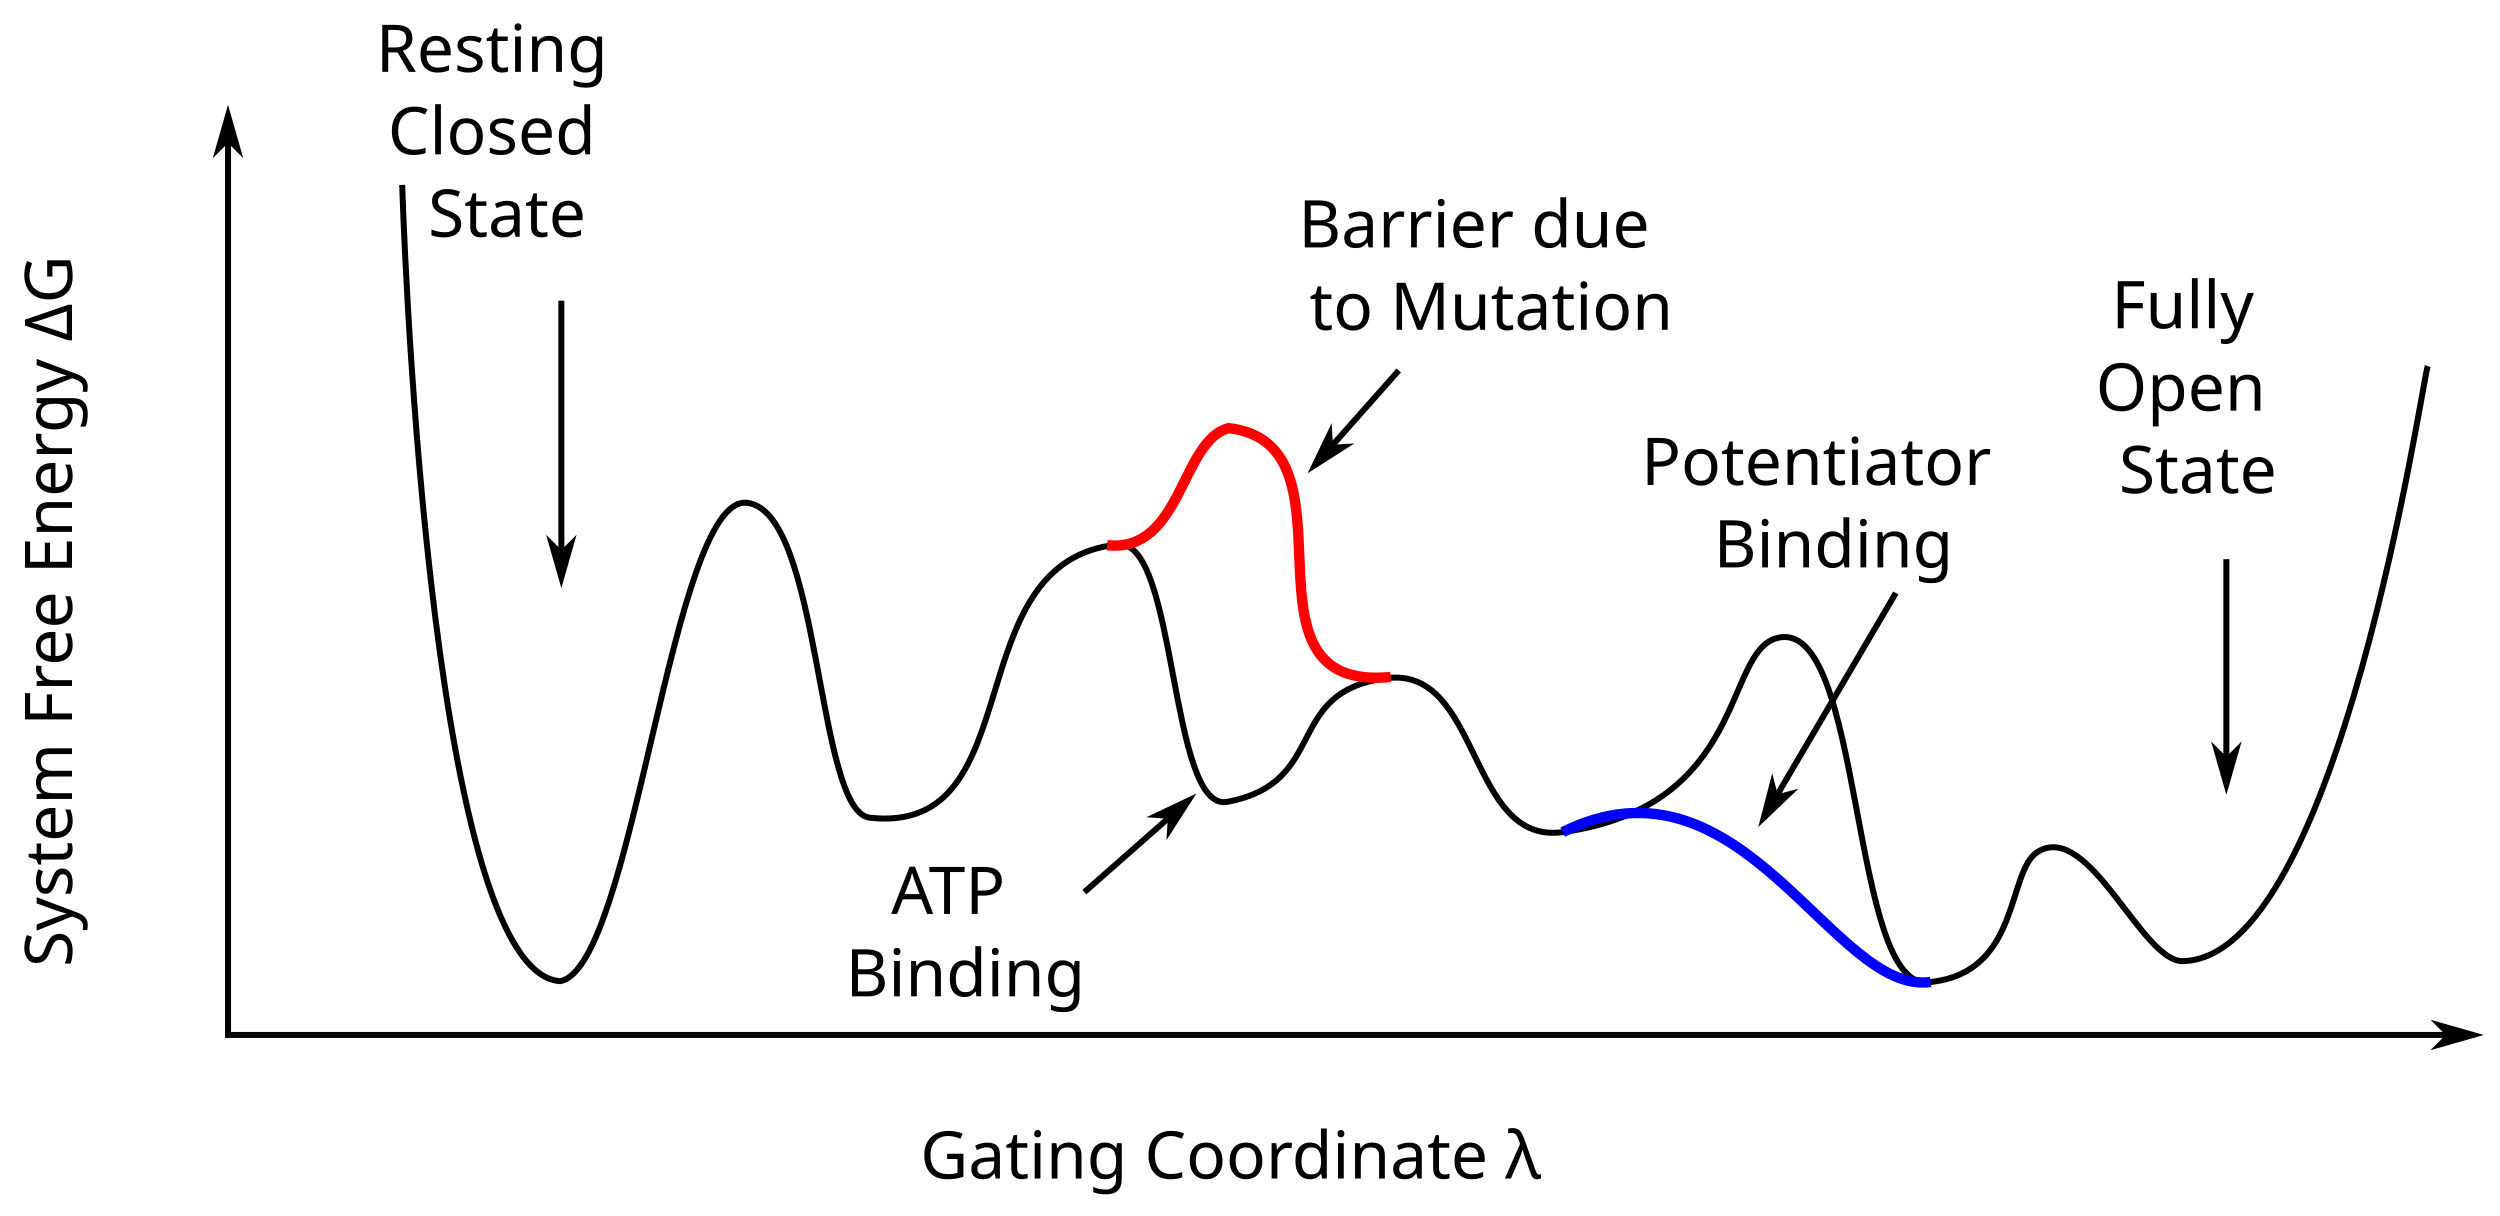
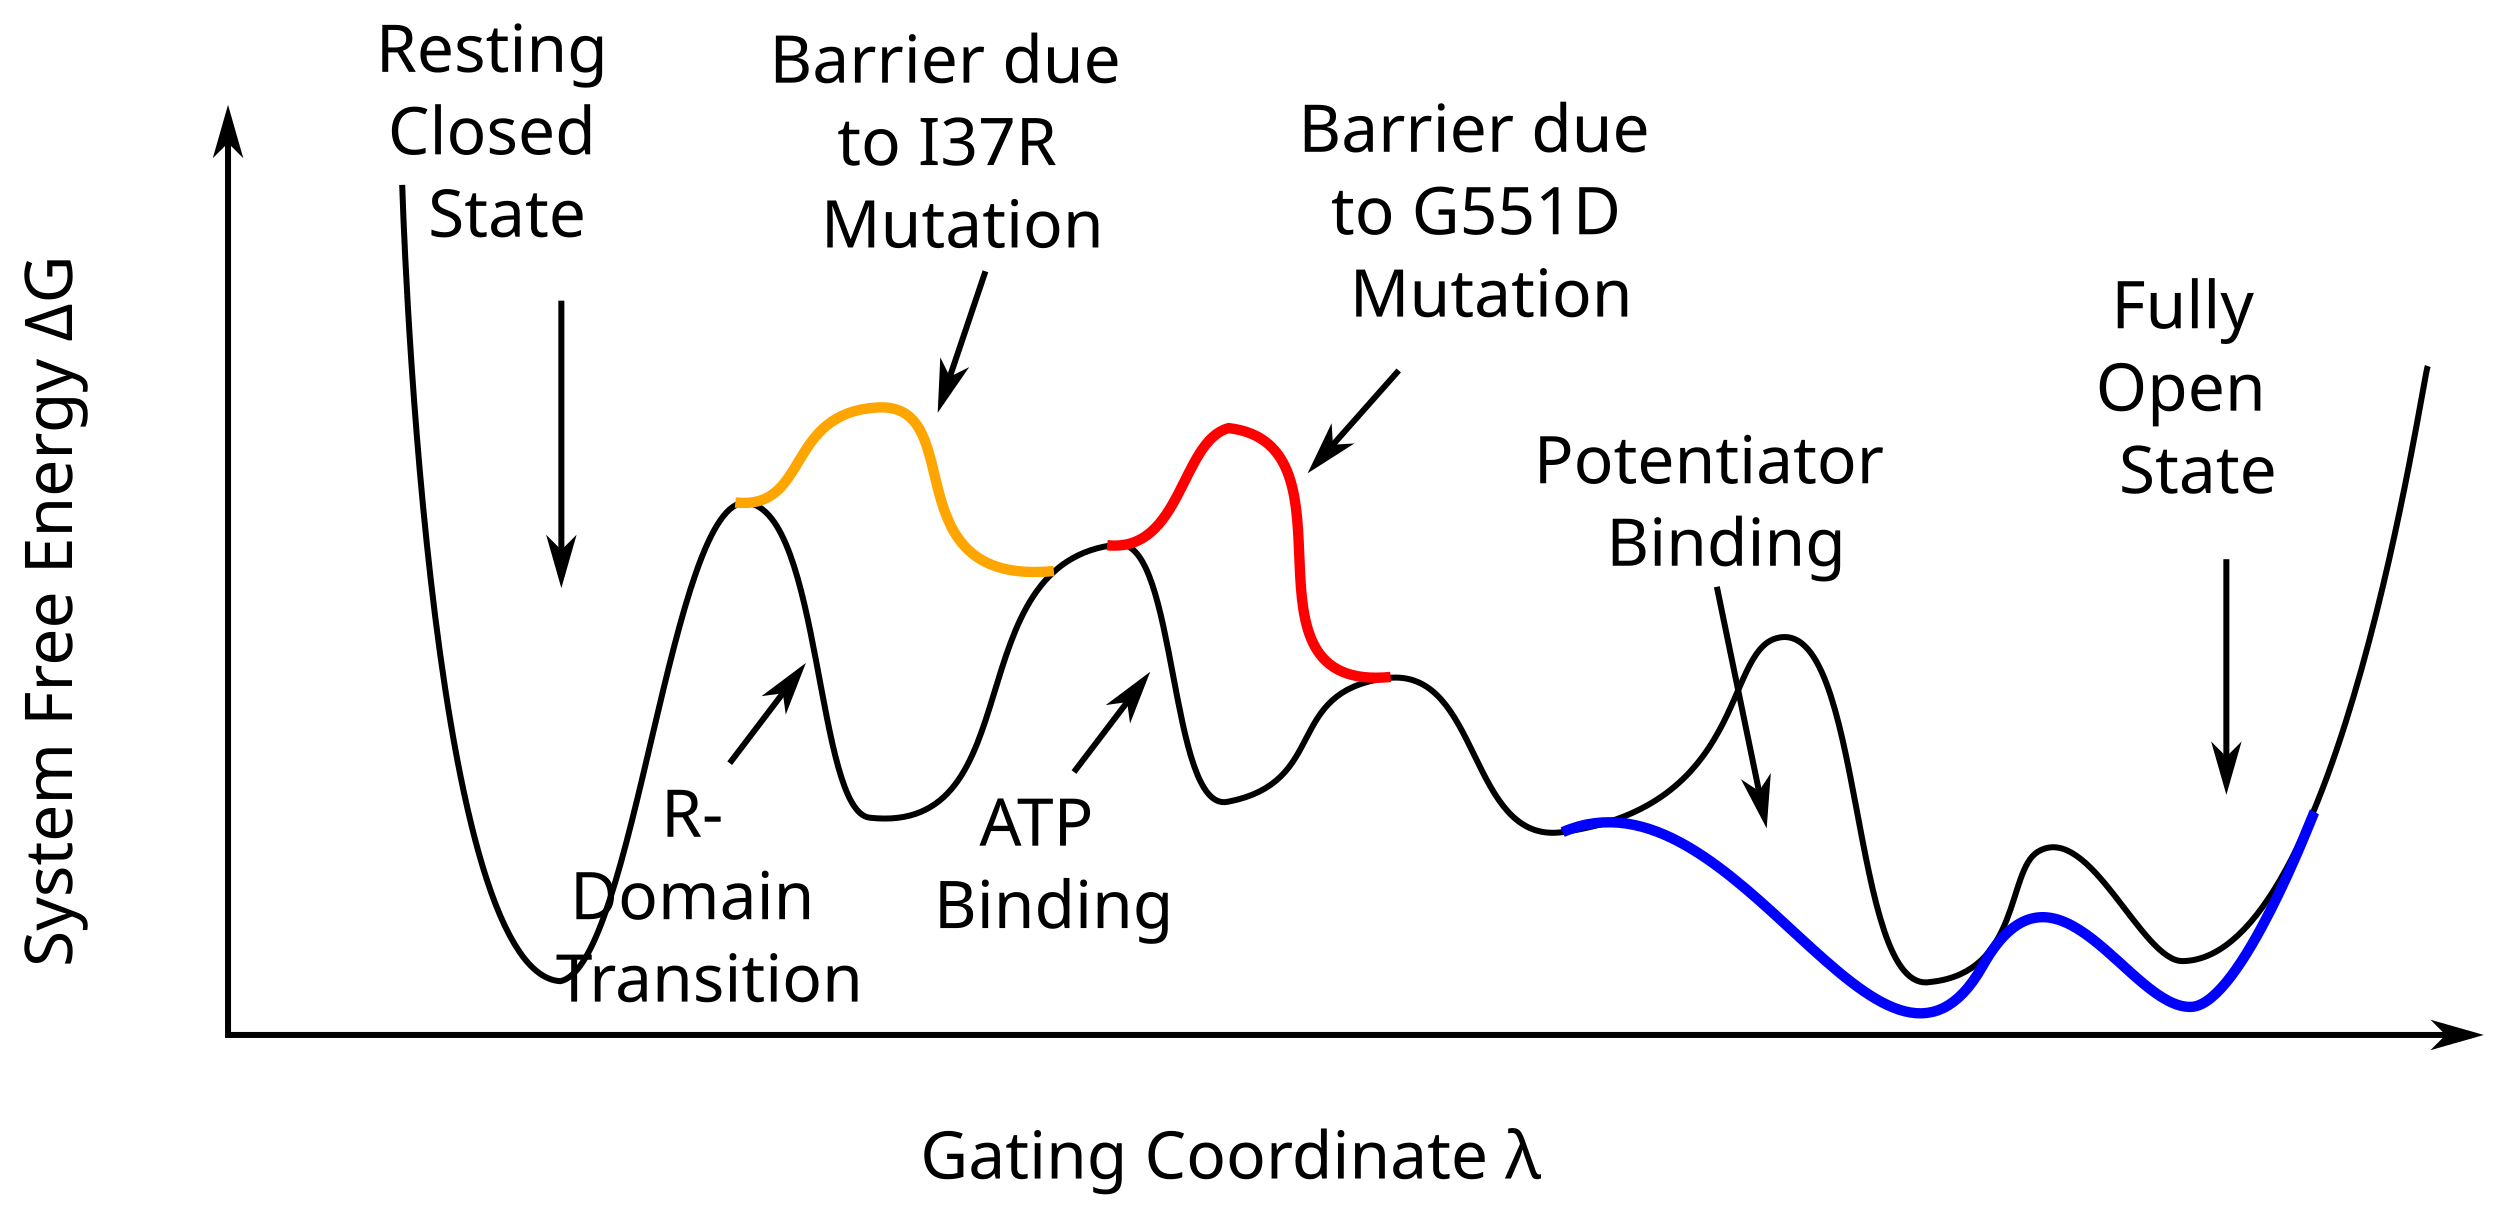
<svg xmlns="http://www.w3.org/2000/svg" width="401.318mm" height="195.096mm" viewBox="0 0 401.318 195.096" version="1.1" id="svg8">
  <defs id="defs2">
    <marker orient="auto" refY="0" refX="0" id="Arrow1Mstart" style="overflow:visible">
      <path id="path904" d="M 0,0 5,-5 -12.5,0 5,5 Z" style="fill:#000000;fill-opacity:1;fill-rule:evenodd;stroke:#000000;stroke-width:1pt;stroke-opacity:1" transform="matrix(0.4,0,0,0.4,4,0)" />
    </marker>
    <marker orient="auto" refY="0" refX="0" id="Arrow1Lstart" style="overflow:visible">
      <path id="path898" d="M 0,0 5,-5 -12.5,0 5,5 Z" style="fill:#000000;fill-opacity:1;fill-rule:evenodd;stroke:#000000;stroke-width:1pt;stroke-opacity:1" transform="matrix(0.8,0,0,0.8,10,0)" />
    </marker>
    <marker orient="auto" refY="0" refX="0" id="Arrow1Mend" style="overflow:visible">
      <path id="path907" d="M 0,0 5,-5 -12.5,0 5,5 Z" style="fill:#000000;fill-opacity:1;fill-rule:evenodd;stroke:#000000;stroke-width:1pt;stroke-opacity:1" transform="matrix(-0.4,0,0,-0.4,-4,0)" />
    </marker>
    <marker orient="auto" refY="0" refX="0" id="Arrow2Lend" style="overflow:visible">
      <path id="path919" style="fill:#000000;fill-opacity:1;fill-rule:evenodd;stroke:#000000;stroke-width:0.625;stroke-linejoin:round;stroke-opacity:1" d="M 8.719,4.034 -2.207,0.016 8.719,-4.002 c -1.745,2.372 -1.735,5.617 -6e-7,8.035 z" transform="matrix(-1.1,0,0,-1.1,-1.1,0)" />
    </marker>
    <marker orient="auto" refY="0" refX="0" id="Arrow2Lstart" style="overflow:visible">
      <path id="path916" style="fill:#000000;fill-opacity:1;fill-rule:evenodd;stroke:#000000;stroke-width:0.625;stroke-linejoin:round;stroke-opacity:1" d="M 8.719,4.034 -2.207,0.016 8.719,-4.002 c -1.745,2.372 -1.735,5.617 -6e-7,8.035 z" transform="matrix(1.1,0,0,1.1,1.1,0)" />
    </marker>
    <marker orient="auto" refY="0" refX="0" id="Arrow1Mstart-3" style="overflow:visible">
      <path id="path904-6" d="M 0,0 5,-5 -12.5,0 5,5 Z" style="fill:#000000;fill-opacity:1;fill-rule:evenodd;stroke:#000000;stroke-width:1pt;stroke-opacity:1" transform="matrix(0.4,0,0,0.4,4,0)" />
    </marker>
    <marker orient="auto" refY="0" refX="0" id="Arrow1Mend-7" style="overflow:visible">
      <path id="path907-5" d="M 0,0 5,-5 -12.5,0 5,5 Z" style="fill:#000000;fill-opacity:1;fill-rule:evenodd;stroke:#000000;stroke-width:1pt;stroke-opacity:1" transform="matrix(-0.4,0,0,-0.4,-4,0)" />
    </marker>
    <marker orient="auto" refY="0" refX="0" id="Arrow1Mend-7-5" style="overflow:visible">
      <path id="path907-5-6" d="M 0,0 5,-5 -12.5,0 5,5 Z" style="fill:#000000;fill-opacity:1;fill-rule:evenodd;stroke:#000000;stroke-width:1pt;stroke-opacity:1" transform="matrix(-0.4,0,0,-0.4,-4,0)" />
    </marker>
    <marker orient="auto" refY="0" refX="0" id="Arrow1Mend-7-5-9" style="overflow:visible">
      <path id="path907-5-6-2" d="M 0,0 5,-5 -12.5,0 5,5 Z" style="fill:#000000;fill-opacity:1;fill-rule:evenodd;stroke:#000000;stroke-width:1pt;stroke-opacity:1" transform="matrix(-0.4,0,0,-0.4,-4,0)" />
    </marker>
    <marker orient="auto" refY="0" refX="0" id="Arrow1Mend-7-5-9-2" style="overflow:visible">
      <path id="path907-5-6-2-3" d="M 0,0 5,-5 -12.5,0 5,5 Z" style="fill:#000000;fill-opacity:1;fill-rule:evenodd;stroke:#000000;stroke-width:1pt;stroke-opacity:1" transform="matrix(-0.4,0,0,-0.4,-4,0)" />
    </marker>
    <marker orient="auto" refY="0" refX="0" id="Arrow1Mend-7-5-5" style="overflow:visible">
      <path id="path907-5-6-9" d="M 0,0 5,-5 -12.5,0 5,5 Z" style="fill:#000000;fill-opacity:1;fill-rule:evenodd;stroke:#000000;stroke-width:1pt;stroke-opacity:1" transform="matrix(-0.4,0,0,-0.4,-4,0)" />
    </marker>
    <marker orient="auto" refY="0" refX="0" id="Arrow1Mend-7-5-5-2" style="overflow:visible">
      <path id="path907-5-6-9-8" d="M 0,0 5,-5 -12.5,0 5,5 Z" style="fill:#000000;fill-opacity:1;fill-rule:evenodd;stroke:#000000;stroke-width:1pt;stroke-opacity:1" transform="matrix(-0.4,0,0,-0.4,-4,0)" />
    </marker>
    <marker orient="auto" refY="0" refX="0" id="Arrow1Mend-7-5-5-29" style="overflow:visible">
      <path id="path907-5-6-9-3" d="M 0,0 5,-5 -12.5,0 5,5 Z" style="fill:#000000;fill-opacity:1;fill-rule:evenodd;stroke:#000000;stroke-width:1pt;stroke-opacity:1" transform="matrix(-0.4,0,0,-0.4,-4,0)" />
    </marker>
    <marker orient="auto" refY="0" refX="0" id="Arrow1Mend-7-5-5-8" style="overflow:visible">
      <path id="path907-5-6-9-4" d="M 0,0 5,-5 -12.5,0 5,5 Z" style="fill:#000000;fill-opacity:1;fill-rule:evenodd;stroke:#000000;stroke-width:1pt;stroke-opacity:1" transform="matrix(-0.4,0,0,-0.4,-4,0)" />
    </marker>
+     <marker orient="auto" refY="0" refX="0" id="Arrow1Mend-7-5-5-6" style="overflow:visible">
+       <path id="path907-5-6-9-2" d="M 0,0 5,-5 -12.5,0 5,5 Z" style="fill:#000000;fill-opacity:1;fill-rule:evenodd;stroke:#000000;stroke-width:1pt;stroke-opacity:1" transform="matrix(-0.4,0,0,-0.4,-4,0)" />
+     </marker>
+     <marker orient="auto" refY="0" refX="0" id="Arrow1Mend-7-5-5-27" style="overflow:visible">
+       <path id="path907-5-6-9-0" d="M 0,0 5,-5 -12.5,0 5,5 Z" style="fill:#000000;fill-opacity:1;fill-rule:evenodd;stroke:#000000;stroke-width:1pt;stroke-opacity:1" transform="matrix(-0.4,0,0,-0.4,-4,0)" />
+     </marker>
+     <marker orient="auto" refY="0" refX="0" id="Arrow1Mend-7-5-5-8-6" style="overflow:visible">
+       <path id="path907-5-6-9-4-1" d="M 0,0 5,-5 -12.5,0 5,5 Z" style="fill:#000000;fill-opacity:1;fill-rule:evenodd;stroke:#000000;stroke-width:1pt;stroke-opacity:1" transform="matrix(-0.4,0,0,-0.4,-4,0)" />
+     </marker>
+     <marker orient="auto" refY="0" refX="0" id="Arrow1Mend-7-5-5-8-3" style="overflow:visible">
+       <path id="path907-5-6-9-4-7" d="M 0,0 5,-5 -12.5,0 5,5 Z" style="fill:#000000;fill-opacity:1;fill-rule:evenodd;stroke:#000000;stroke-width:1pt;stroke-opacity:1" transform="matrix(-0.4,0,0,-0.4,-4,0)" />
+     </marker>
  </defs>
  <g id="layer1" transform="translate(49.32827,1.820447)">
    <path style="fill:none;stroke:#000000;stroke-width:0.965;stroke-linecap:butt;stroke-linejoin:miter;stroke-miterlimit:4;stroke-dasharray:none;stroke-opacity:1" d="m 15.234,27.86 c 0,0 3.782,126.412 25.353,127.826 11.834,-2.135 17.836,-78.107 29.981,-76.793 12.007,1.299 11.055,49.581 19.723,50.55 26.362,2.929 13.473,-41.244 39.869,-43.853 9.542,-0.943 8.125,43.091 17.546,41.308 16.454,-3.114 8.869,-17.654 25.471,-19.848 15.319,-2.025 13.04,26.841 28.344,24.707 29.529,-4.118 25.877,-28.664 34.275,-31.117 14.307,-4.179 11.605,57.708 24.791,55.171 14.544,-1.523 12.192,-17.848 17.209,-20.898 8.27,-5.028 16.637,17.66 23.262,17.551 25.05,-0.414 38.382,-92.783 39.33,-95.524" id="path815-6" />
    <path style="fill:none;stroke:#000000;stroke-width:0.965;stroke-linecap:butt;stroke-linejoin:miter;stroke-miterlimit:4;stroke-dasharray:none;stroke-opacity:1;marker-start:url(#Arrow1Mstart);marker-end:url(#Arrow1Mend)" d="M -12.723,16.907 V 164.318 H 347.488" id="path896" />
    <text xml:space="preserve" style="font-style:normal;font-weight:normal;font-size:10.583px;line-height:1.25;font-family:sans-serif;letter-spacing:0px;word-spacing:0px;fill:#000000;fill-opacity:1;stroke:none;stroke-width:0.265" x="98.402" y="187.374" id="text1484">
      <tspan id="tspan1482" x="98.402" y="187.374" style="stroke-width:0.265">Gating Coordinate λ</tspan>
    </text>
    <text xml:space="preserve" style="font-style:normal;font-weight:normal;font-size:10.583px;line-height:1.25;font-family:sans-serif;letter-spacing:0px;word-spacing:0px;fill:#000000;fill-opacity:1;stroke:none;stroke-width:0.265" x="-153.406" y="-37.773" id="text1484-6" transform="rotate(-90)">
      <tspan id="tspan1482-2" x="-153.406" y="-37.773" style="stroke-width:0.265">System Free Energy ΔG </tspan>
    </text>
    <path style="fill:none;stroke:#000000;stroke-width:0.965;stroke-linecap:butt;stroke-linejoin:miter;stroke-miterlimit:4;stroke-dasharray:none;stroke-opacity:1;marker-end:url(#Arrow1Mend-7)" d="m 40.784,46.445 v 44.245" id="path896-3" />
    <text xml:space="preserve" style="font-style:normal;font-weight:normal;font-size:10.583px;line-height:1.25;font-family:sans-serif;text-align:center;letter-spacing:0px;word-spacing:0px;text-anchor:middle;fill:#000000;fill-opacity:1;stroke:none;stroke-width:0.265" x="38.944" y="9.72" id="text2646">
      <tspan id="tspan2644" x="40.626" y="9.72" style="text-align:center;text-anchor:middle;stroke-width:0.265">Resting </tspan>
      <tspan x="40.626" y="22.95" style="text-align:center;text-anchor:middle;stroke-width:0.265" id="tspan2648">Closed </tspan>
      <tspan x="38.944" y="36.179" style="text-align:center;text-anchor:middle;stroke-width:0.265" id="tspan2650">State</tspan>
    </text>
-     <text xml:space="preserve" style="font-style:normal;font-weight:normal;font-size:10.583px;line-height:1.25;font-family:sans-serif;text-align:center;letter-spacing:0px;word-spacing:0px;text-anchor:middle;fill:#000000;fill-opacity:1;stroke:none;stroke-width:0.265" x="112.512" y="144.892" id="text2646-1-9">
-       <tspan x="112.512" y="144.892" style="text-align:center;text-anchor:middle;stroke-width:0.265" id="tspan3269-6">ATP</tspan>
-       <tspan x="112.512" y="158.121" style="text-align:center;text-anchor:middle;stroke-width:0.265" id="tspan3294">Binding</tspan>
+     <text xml:space="preserve" style="font-style:normal;font-weight:normal;font-size:10.583px;line-height:1.25;font-family:sans-serif;text-align:center;letter-spacing:0px;word-spacing:0px;text-anchor:middle;fill:#000000;fill-opacity:1;stroke:none;stroke-width:0.265" x="126.686" y="133.93" id="text2646-1-9">
+       <tspan x="126.686" y="133.93" style="text-align:center;text-anchor:middle;stroke-width:0.265" id="tspan3269-6">ATP</tspan>
+       <tspan x="126.686" y="147.16" style="text-align:center;text-anchor:middle;stroke-width:0.265" id="tspan1858">Binding</tspan>
    </text>
    <text xml:space="preserve" style="font-style:normal;font-weight:normal;font-size:10.583px;line-height:1.25;font-family:sans-serif;text-align:center;letter-spacing:0px;word-spacing:0px;text-anchor:middle;fill:#000000;fill-opacity:1;stroke:none;stroke-width:0.265" x="310.368" y="50.874" id="text2646-6">
      <tspan x="312.051" y="50.874" style="text-align:center;text-anchor:middle;stroke-width:0.265" id="tspan2650-7">Fully </tspan>
      <tspan x="310.368" y="64.104" style="text-align:center;text-anchor:middle;stroke-width:0.265" id="tspan3352">Open</tspan>
      <tspan x="310.368" y="77.333" style="text-align:center;text-anchor:middle;stroke-width:0.265" id="tspan3350">State</tspan>
    </text>
-     <path style="fill:none;stroke:#000000;stroke-width:0.965;stroke-linecap:butt;stroke-linejoin:miter;stroke-miterlimit:4;stroke-dasharray:none;stroke-opacity:1;marker-end:url(#Arrow1Mend-7-5-5)" d="m 124.738,141.39 16.571,-14.585" id="path896-3-2-2" />
+     <path style="fill:none;stroke:#000000;stroke-width:0.965;stroke-linecap:butt;stroke-linejoin:miter;stroke-miterlimit:4;stroke-dasharray:none;stroke-opacity:1;marker-end:url(#Arrow1Mend-7-5-5)" d="m 123.074,122.113 11.09,-14.585" id="path896-3-2-2" />
    <path style="fill:none;stroke:#000000;stroke-width:0.965;stroke-linecap:butt;stroke-linejoin:miter;stroke-miterlimit:4;stroke-dasharray:none;stroke-opacity:1;marker-end:url(#Arrow1Mend-7-5-5-2)" d="M 308.063,87.945 V 123.874" id="path896-3-2-2-9" />
    <path style="fill:none;stroke:#ff0000;stroke-width:1.665;stroke-linecap:butt;stroke-linejoin:miter;stroke-miterlimit:4;stroke-dasharray:none;stroke-opacity:1" d="m 128.398,85.696 c 12.007,1.299 11.789,-16.743 19.512,-18.798 22.11,2.646 -0.395,42.561 26,39.952" id="path815-6-5" />
-     <text xml:space="preserve" style="font-style:normal;font-weight:normal;font-size:10.583px;line-height:1.25;font-family:sans-serif;text-align:center;letter-spacing:0px;word-spacing:0px;text-anchor:middle;fill:#000000;fill-opacity:1;stroke:none;stroke-width:0.265" x="196.923" y="37.897" id="text2646-1-9-1">
-       <tspan x="196.923" y="37.897" style="text-align:center;text-anchor:middle;stroke-width:0.265" id="tspan3294-4">Barrier due</tspan>
-       <tspan x="196.923" y="51.127" style="text-align:center;text-anchor:middle;stroke-width:0.265" id="tspan8646">to Mutation</tspan>
+     <text xml:space="preserve" style="font-style:normal;font-weight:normal;font-size:10.583px;line-height:1.25;font-family:sans-serif;text-align:center;letter-spacing:0px;word-spacing:0px;text-anchor:middle;fill:#000000;fill-opacity:1;stroke:none;stroke-width:0.265" x="196.923" y="22.552" id="text2646-1-9-1">
+       <tspan x="196.923" y="22.552" style="text-align:center;text-anchor:middle;stroke-width:0.265" id="tspan3294-4">Barrier due</tspan>
+       <tspan x="198.605" y="35.781" style="text-align:center;text-anchor:middle;stroke-width:0.265" id="tspan8646">to G551D </tspan>
+       <tspan x="196.923" y="49.01" style="text-align:center;text-anchor:middle;stroke-width:0.265" id="tspan1071">Mutation</tspan>
    </text>
    <path style="fill:none;stroke:#000000;stroke-width:0.965;stroke-linecap:butt;stroke-linejoin:miter;stroke-miterlimit:4;stroke-dasharray:none;stroke-opacity:1;marker-end:url(#Arrow1Mend-7-5-5-29)" d="M 175.206,57.648 161.843,72.73" id="path896-3-2-2-7" />
-     <path style="fill:none;stroke:#0000ff;stroke-width:1.665;stroke-linecap:butt;stroke-linejoin:miter;stroke-miterlimit:4;stroke-dasharray:none;stroke-opacity:1" d="m 201.521,131.756 c 28.874,-14.339 43.368,26.304 59.067,24.054" id="path815-6-3" />
-     <text xml:space="preserve" style="font-style:normal;font-weight:normal;font-size:10.583px;line-height:1.25;font-family:sans-serif;text-align:center;letter-spacing:0px;word-spacing:0px;text-anchor:middle;fill:#000000;fill-opacity:1;stroke:none;stroke-width:0.265" x="251.864" y="76.03" id="text2646-1-9-5">
-       <tspan x="251.864" y="76.03" style="text-align:center;text-anchor:middle;stroke-width:0.265" id="tspan3294-3">Potentiator</tspan>
-       <tspan x="251.864" y="89.259" style="text-align:center;text-anchor:middle;stroke-width:0.265" id="tspan11109">Binding</tspan>
+     <path style="fill:none;stroke:#0000ff;stroke-width:1.665;stroke-linecap:butt;stroke-linejoin:miter;stroke-miterlimit:4;stroke-dasharray:none;stroke-opacity:1" d="m 201.521,131.756 c 27.839,-12.091 51.298,50.141 67.432,21.454 11.802,-20.986 23.578,7.082 33.517,6.601 7.938,-0.384 19.453,-30.815 19.728,-31.309" id="path815-6-3" />
+     <text xml:space="preserve" style="font-style:normal;font-weight:normal;font-size:10.583px;line-height:1.25;font-family:sans-serif;text-align:center;letter-spacing:0px;word-spacing:0px;text-anchor:middle;fill:#000000;fill-opacity:1;stroke:none;stroke-width:0.265" x="234.625" y="75.762" id="text2646-1-9-5">
+       <tspan x="234.625" y="75.762" style="text-align:center;text-anchor:middle;stroke-width:0.265" id="tspan3294-3">Potentiator</tspan>
+       <tspan x="234.625" y="88.992" style="text-align:center;text-anchor:middle;stroke-width:0.265" id="tspan11109">Binding</tspan>
    </text>
-     <path style="fill:none;stroke:#000000;stroke-width:0.965;stroke-linecap:butt;stroke-linejoin:miter;stroke-miterlimit:4;stroke-dasharray:none;stroke-opacity:1;marker-end:url(#Arrow1Mend-7-5-5-8)" d="M 255.003,93.375 233.888,129.304" id="path896-3-2-2-6" />
+     <path style="fill:none;stroke:#000000;stroke-width:0.965;stroke-linecap:butt;stroke-linejoin:miter;stroke-miterlimit:4;stroke-dasharray:none;stroke-opacity:1;marker-end:url(#Arrow1Mend-7-5-5-8)" d="m 226.271,92.373 7.617,36.931" id="path896-3-2-2-6" />
+     <path style="fill:none;stroke:#ffa500;stroke-width:1.665;stroke-linecap:butt;stroke-linejoin:miter;stroke-miterlimit:4;stroke-dasharray:none;stroke-opacity:1" d="m 68.715,78.841 c 12.007,1.299 7.855,-14.443 22.853,-15.256 14.998,-0.813 1.876,28.863 28.272,26.255" id="path815-6-5-6" />
+     <text xml:space="preserve" style="font-style:normal;font-weight:normal;font-size:10.583px;line-height:1.25;font-family:sans-serif;text-align:center;letter-spacing:0px;word-spacing:0px;text-anchor:middle;fill:#000000;fill-opacity:1;stroke:none;stroke-width:0.265" x="112.019" y="11.446" id="text2646-1-9-1-7">
+       <tspan x="112.019" y="11.446" style="text-align:center;text-anchor:middle;stroke-width:0.265" id="tspan3294-4-5">Barrier due</tspan>
+       <tspan x="113.701" y="24.675" style="text-align:center;text-anchor:middle;stroke-width:0.265" id="tspan8646-3">to I37R </tspan>
+       <tspan x="112.019" y="37.904" style="text-align:center;text-anchor:middle;stroke-width:0.265" id="tspan1071-5">Mutation</tspan>
+     </text>
+     <path style="fill:none;stroke:#000000;stroke-width:0.965;stroke-linecap:butt;stroke-linejoin:miter;stroke-miterlimit:4;stroke-dasharray:none;stroke-opacity:1;marker-end:url(#Arrow1Mend-7-5-5-6)" d="M 108.861,41.735 101.802,62.651" id="path896-3-2-2-91" />
+     <text xml:space="preserve" style="font-style:normal;font-weight:normal;font-size:10.583px;line-height:1.25;font-family:sans-serif;text-align:center;letter-spacing:0px;word-spacing:0px;text-anchor:middle;fill:#000000;fill-opacity:1;stroke:none;stroke-width:0.265" x="71.417" y="132.508" id="text2646-1-9-9">
+       <tspan x="71.417" y="132.508" style="text-align:center;text-anchor:middle;stroke-width:0.265" id="tspan3294-6">R-</tspan>
+       <tspan x="71.417" y="145.737" style="text-align:center;text-anchor:middle;stroke-width:0.265" id="tspan2419">Domain</tspan>
+       <tspan x="71.417" y="158.967" style="text-align:center;text-anchor:middle;stroke-width:0.265" id="tspan1858-0">Transition</tspan>
+     </text>
+     <path style="fill:none;stroke:#000000;stroke-width:0.965;stroke-linecap:butt;stroke-linejoin:miter;stroke-miterlimit:4;stroke-dasharray:none;stroke-opacity:1;marker-end:url(#Arrow1Mend-7-5-5-27)" d="m 67.806,120.691 11.09,-14.585" id="path896-3-2-2-62" />
  </g>
</svg>
